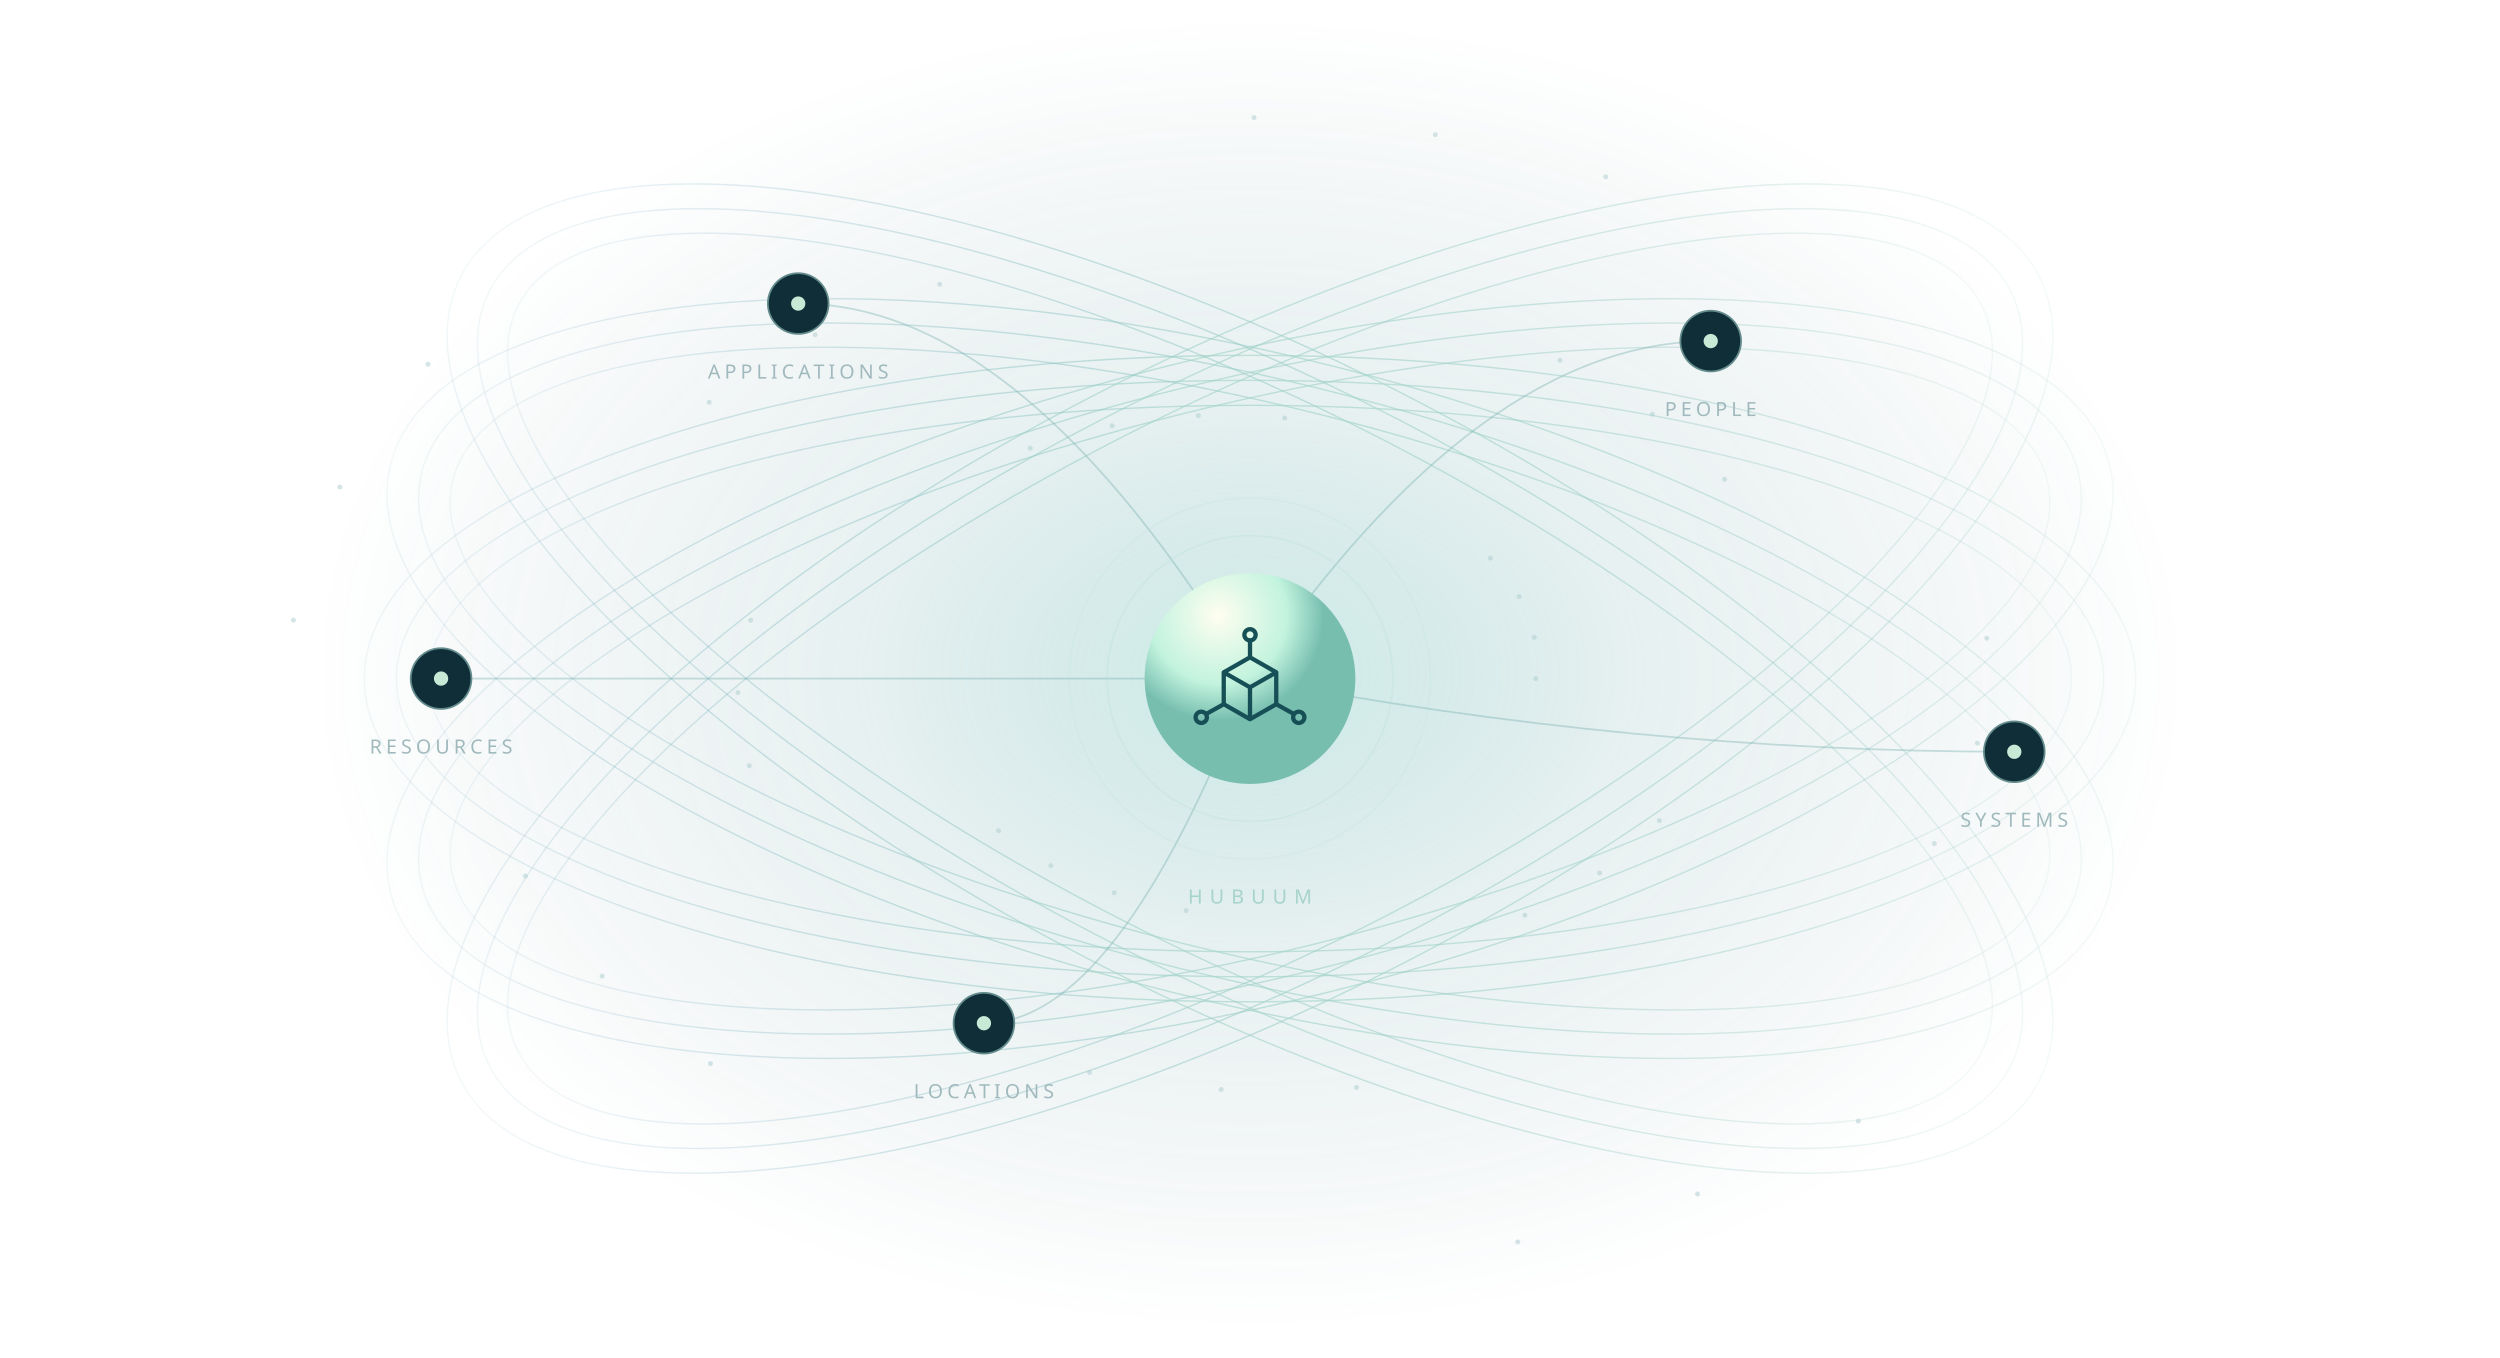
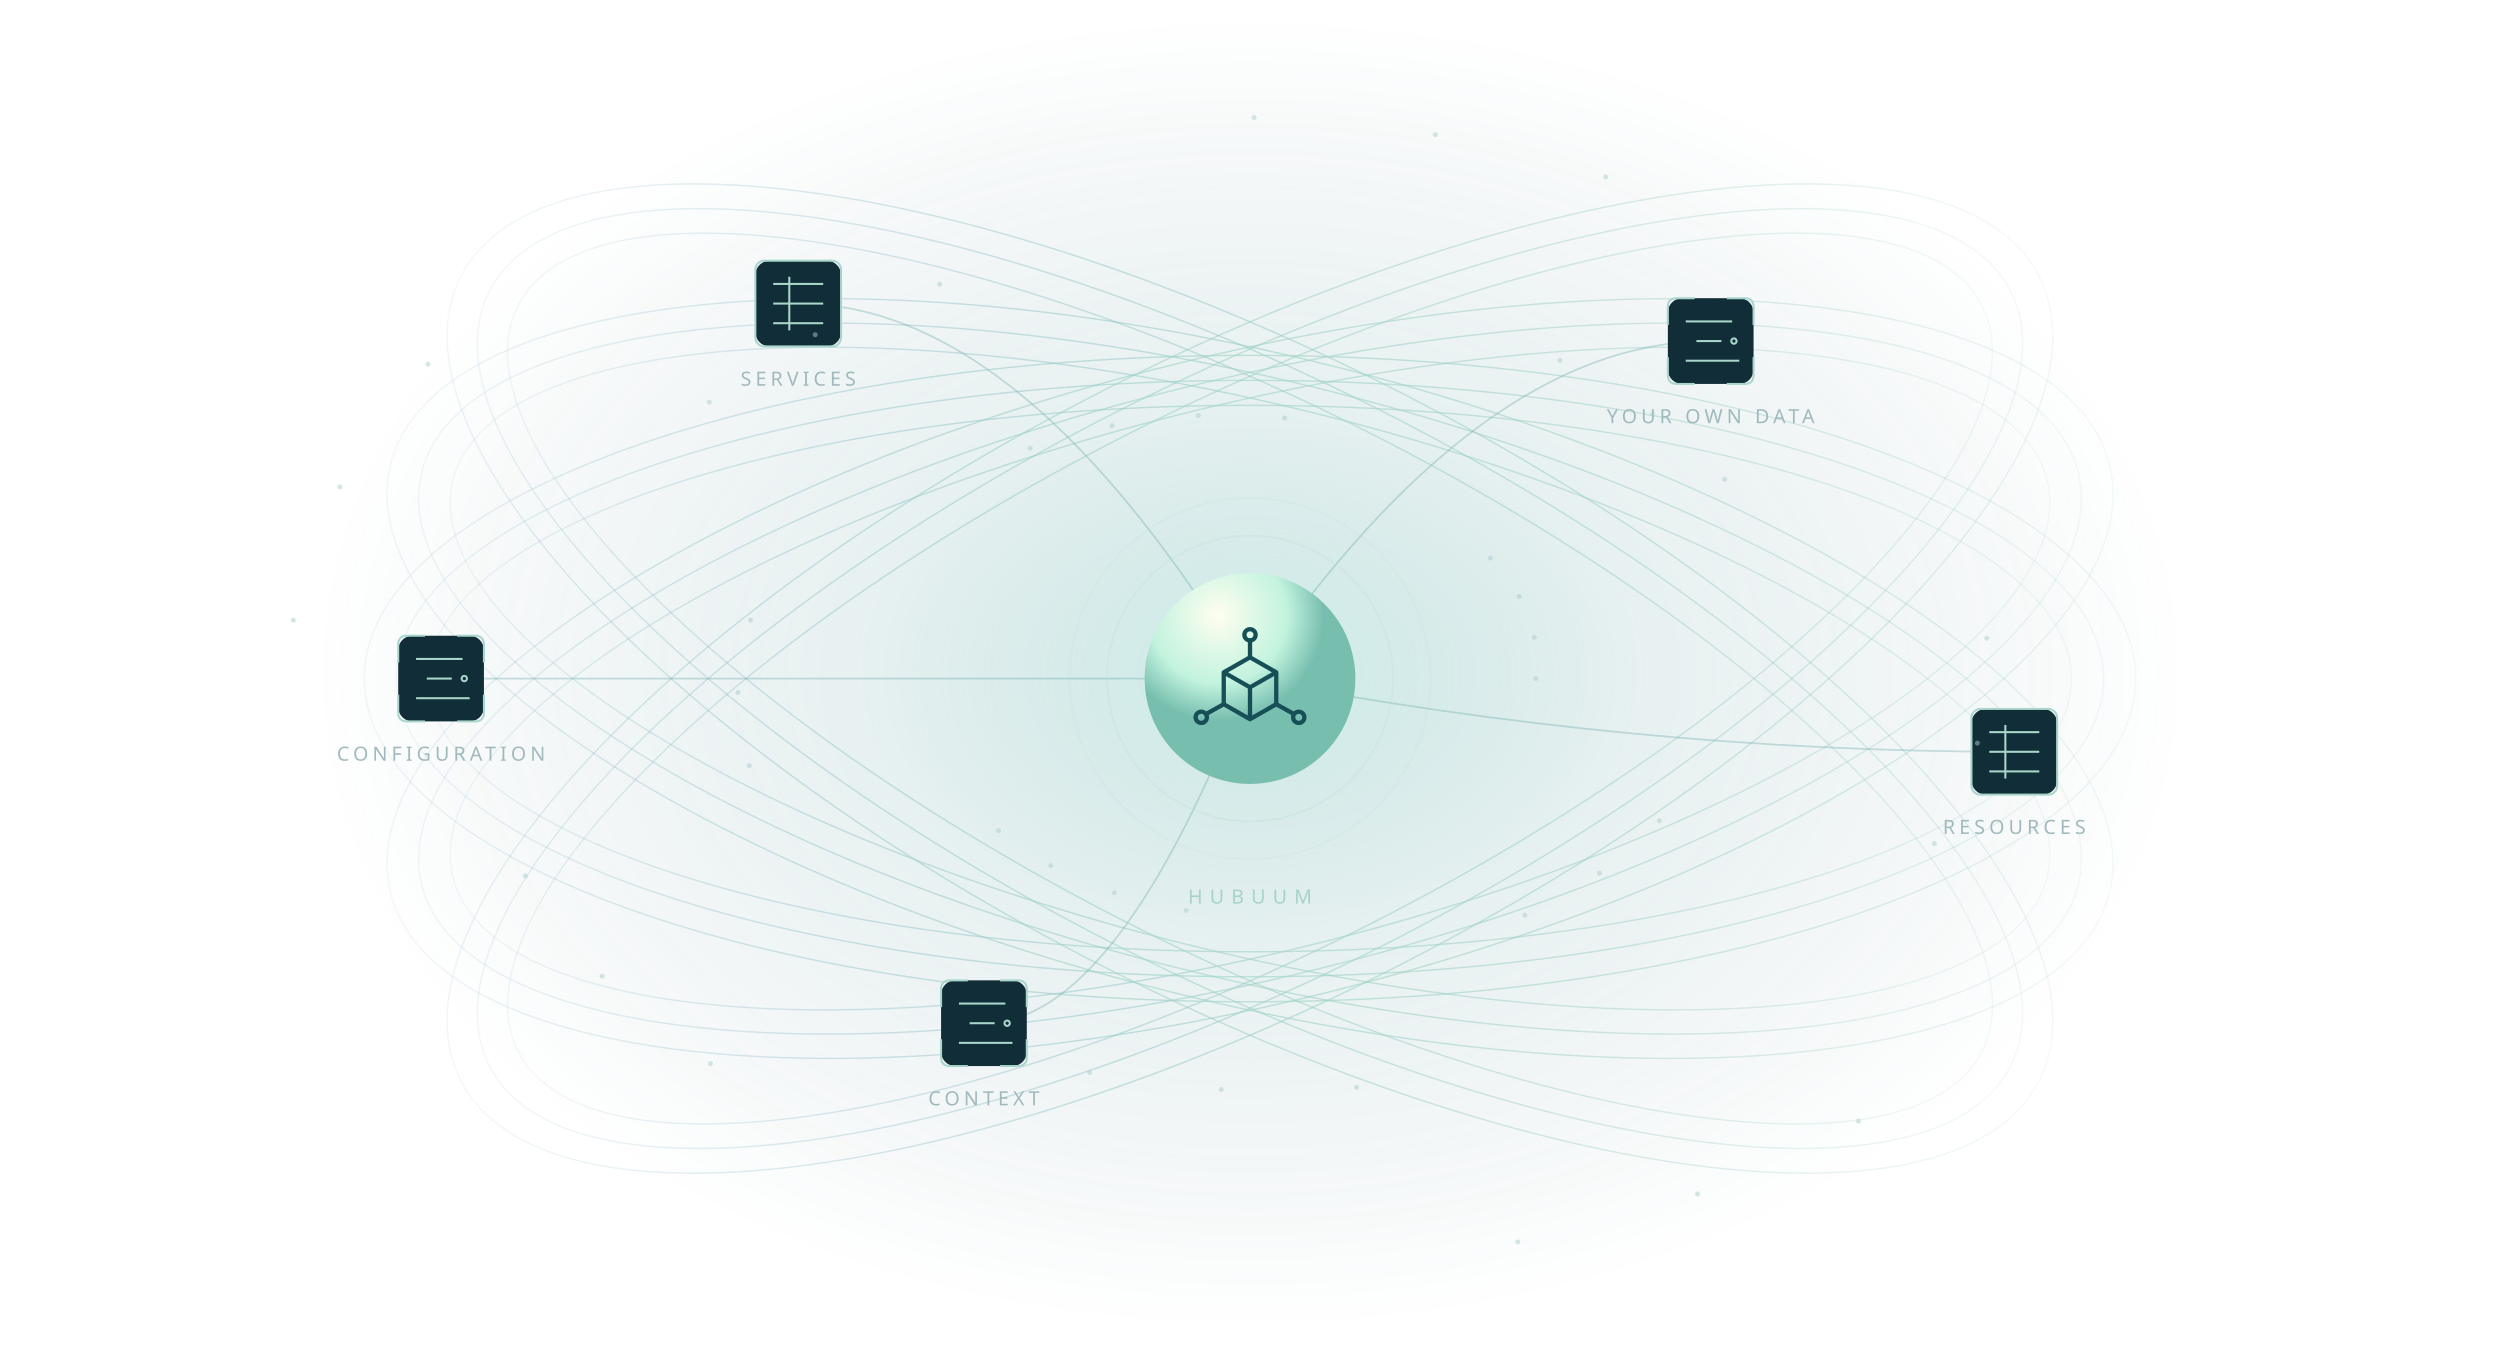
<svg xmlns="http://www.w3.org/2000/svg" viewBox="0 0 1400 760" role="img" aria-labelledby="title">
  <defs>
    <radialGradient id="halo">
      <stop stop-color="#6dcbbc" stop-opacity=".34" />
      <stop offset=".42" stop-color="#39898c" stop-opacity=".12" />
      <stop offset="1" stop-color="#164954" stop-opacity="0" />
    </radialGradient>
    <radialGradient id="pearl" cx=".35" cy=".2">
      <stop stop-color="#fffef0" />
      <stop offset=".65" stop-color="#c2f3de" />
      <stop offset="1" stop-color="#77beaf" />
    </radialGradient>
    <linearGradient id="arc">
      <stop stop-color="#629fba" stop-opacity=".08" />
      <stop offset=".5" stop-color="#a8d7cb" stop-opacity=".7" />
      <stop offset="1" stop-color="#73b7b2" stop-opacity=".08" />
    </linearGradient>
  </defs>
  <ellipse cx="700" cy="377" rx="520" ry="365" fill="url(#halo)" />
  <ellipse cx="700" cy="380" rx="460" ry="153" transform="rotate(-27 700 380)" fill="none" stroke="url(#arc)" stroke-width=".8" />
  <ellipse cx="700" cy="380" rx="478" ry="167" transform="rotate(-27 700 380)" fill="none" stroke="url(#arc)" stroke-width=".8" />
  <ellipse cx="700" cy="380" rx="496" ry="181" transform="rotate(-27 700 380)" fill="none" stroke="url(#arc)" stroke-width=".8" />
  <ellipse cx="700" cy="380" rx="460" ry="153" transform="rotate(-14 700 380)" fill="none" stroke="url(#arc)" stroke-width=".8" />
  <ellipse cx="700" cy="380" rx="478" ry="167" transform="rotate(-14 700 380)" fill="none" stroke="url(#arc)" stroke-width=".8" />
  <ellipse cx="700" cy="380" rx="496" ry="181" transform="rotate(-14 700 380)" fill="none" stroke="url(#arc)" stroke-width=".8" />
  <ellipse cx="700" cy="380" rx="460" ry="153" transform="rotate(0 700 380)" fill="none" stroke="url(#arc)" stroke-width=".8" />
  <ellipse cx="700" cy="380" rx="478" ry="167" transform="rotate(0 700 380)" fill="none" stroke="url(#arc)" stroke-width=".8" />
  <ellipse cx="700" cy="380" rx="496" ry="181" transform="rotate(0 700 380)" fill="none" stroke="url(#arc)" stroke-width=".8" />
  <ellipse cx="700" cy="380" rx="460" ry="153" transform="rotate(14 700 380)" fill="none" stroke="url(#arc)" stroke-width=".8" />
  <ellipse cx="700" cy="380" rx="478" ry="167" transform="rotate(14 700 380)" fill="none" stroke="url(#arc)" stroke-width=".8" />
  <ellipse cx="700" cy="380" rx="496" ry="181" transform="rotate(14 700 380)" fill="none" stroke="url(#arc)" stroke-width=".8" />
  <ellipse cx="700" cy="380" rx="460" ry="153" transform="rotate(27 700 380)" fill="none" stroke="url(#arc)" stroke-width=".8" />
  <ellipse cx="700" cy="380" rx="478" ry="167" transform="rotate(27 700 380)" fill="none" stroke="url(#arc)" stroke-width=".8" />
  <ellipse cx="700" cy="380" rx="496" ry="181" transform="rotate(27 700 380)" fill="none" stroke="url(#arc)" stroke-width=".8" />
  <path d="M700 380 Q473.5 380 247 380" fill="none" stroke="#79b0b0" stroke-width="1" opacity=".4" />
-   <circle cx="247" cy="380" r="17" fill="#102e38" stroke="#648c8d" />
-   <circle cx="247" cy="380" r="4" fill="#c7e9d6" />
-   <text x="247" y="422" text-anchor="middle" font-size="11" letter-spacing="2.3" fill="#a0b9bd" font-family="system-ui,sans-serif">RESOURCES</text>
+   <g transform="translate(247 380) scale(1)">
+     <rect x="-24" y="-24" width="48" height="48" rx="8" fill="#112d38" />
+     <g fill="none" stroke="#a9d6ca" stroke-width="1.15">
+       <path d="M-24-9V-19Q-24-24-19-24H-9 M9-24H19Q24-24 24-19V-9 M24 9V19Q24 24 19 24H9 M-9 24H-19Q-24 24-24 19V9" />
+       <path d="M-14-11H12 M-8 0H6 M-14 11H16" />
+       <circle cx="13" cy="0" r="1.5" />
+     </g>
+   </g>
+   <text x="247" y="426" text-anchor="middle" font-size="11" letter-spacing="2.3" fill="#a0b9bd" font-family="system-ui,sans-serif">CONFIGURATION</text>
  <path d="M700 380 Q573.5 170 447 170" fill="none" stroke="#79b0b0" stroke-width="1" opacity=".4" />
-   <circle cx="447" cy="170" r="17" fill="#102e38" stroke="#648c8d" />
-   <circle cx="447" cy="170" r="4" fill="#c7e9d6" />
-   <text x="447" y="212" text-anchor="middle" font-size="11" letter-spacing="2.3" fill="#a0b9bd" font-family="system-ui,sans-serif">APPLICATIONS</text>
+   <g transform="translate(447 170) scale(1)">
+     <rect x="-24" y="-24" width="48" height="48" rx="8" fill="#112d38" />
+     <g fill="none" stroke="#a9d6ca" stroke-width="1.15">
+       <rect x="-24" y="-24" width="48" height="48" rx="5" />
+       <path d="M-14-11H14 M-14 0H14 M-14 11H14 M-5-15V15" />
+     </g>
+   </g>
+   <text x="447" y="216" text-anchor="middle" font-size="11" letter-spacing="2.3" fill="#a0b9bd" font-family="system-ui,sans-serif">SERVICES</text>
  <path d="M700 380 Q829.0 191 958 191" fill="none" stroke="#79b0b0" stroke-width="1" opacity=".4" />
-   <circle cx="958" cy="191" r="17" fill="#102e38" stroke="#648c8d" />
-   <circle cx="958" cy="191" r="4" fill="#c7e9d6" />
-   <text x="958" y="233" text-anchor="middle" font-size="11" letter-spacing="2.3" fill="#a0b9bd" font-family="system-ui,sans-serif">PEOPLE</text>
+   <g transform="translate(958 191) scale(1)">
+     <rect x="-24" y="-24" width="48" height="48" rx="8" fill="#112d38" />
+     <g fill="none" stroke="#a9d6ca" stroke-width="1.15">
+       <path d="M-24-9V-19Q-24-24-19-24H-9 M9-24H19Q24-24 24-19V-9 M24 9V19Q24 24 19 24H9 M-9 24H-19Q-24 24-24 19V9" />
+       <path d="M-14-11H12 M-8 0H6 M-14 11H16" />
+       <circle cx="13" cy="0" r="1.5" />
+     </g>
+   </g>
+   <text x="958" y="237" text-anchor="middle" font-size="11" letter-spacing="2.3" fill="#a0b9bd" font-family="system-ui,sans-serif">YOUR OWN DATA</text>
  <path d="M700 380 Q914.0 421 1128 421" fill="none" stroke="#79b0b0" stroke-width="1" opacity=".4" />
-   <circle cx="1128" cy="421" r="17" fill="#102e38" stroke="#648c8d" />
-   <circle cx="1128" cy="421" r="4" fill="#c7e9d6" />
-   <text x="1128" y="463" text-anchor="middle" font-size="11" letter-spacing="2.3" fill="#a0b9bd" font-family="system-ui,sans-serif">SYSTEMS</text>
+   <g transform="translate(1128 421) scale(1)">
+     <rect x="-24" y="-24" width="48" height="48" rx="8" fill="#112d38" />
+     <g fill="none" stroke="#a9d6ca" stroke-width="1.15">
+       <rect x="-24" y="-24" width="48" height="48" rx="5" />
+       <path d="M-14-11H14 M-14 0H14 M-14 11H14 M-5-15V15" />
+     </g>
+   </g>
+   <text x="1128" y="467" text-anchor="middle" font-size="11" letter-spacing="2.3" fill="#a0b9bd" font-family="system-ui,sans-serif">RESOURCES</text>
  <path d="M700 380 Q625.5 573 551 573" fill="none" stroke="#79b0b0" stroke-width="1" opacity=".4" />
-   <circle cx="551" cy="573" r="17" fill="#102e38" stroke="#648c8d" />
-   <circle cx="551" cy="573" r="4" fill="#c7e9d6" />
-   <text x="551" y="615" text-anchor="middle" font-size="11" letter-spacing="2.3" fill="#a0b9bd" font-family="system-ui,sans-serif">LOCATIONS</text>
+   <g transform="translate(551 573) scale(1)">
+     <rect x="-24" y="-24" width="48" height="48" rx="8" fill="#112d38" />
+     <g fill="none" stroke="#a9d6ca" stroke-width="1.15">
+       <path d="M-24-9V-19Q-24-24-19-24H-9 M9-24H19Q24-24 24-19V-9 M24 9V19Q24 24 19 24H9 M-9 24H-19Q-24 24-24 19V9" />
+       <path d="M-14-11H12 M-8 0H6 M-14 11H16" />
+       <circle cx="13" cy="0" r="1.5" />
+     </g>
+   </g>
+   <text x="551" y="619" text-anchor="middle" font-size="11" letter-spacing="2.3" fill="#a0b9bd" font-family="system-ui,sans-serif">CONTEXT</text>
  <circle cx="860.00" cy="380.00" r="1.4" fill="#abcbce" opacity=".5" />
  <circle cx="559.16" cy="465.15" r="1.4" fill="#abcbce" opacity=".5" />
  <circle cx="719.41" cy="234.04" r="1.4" fill="#abcbce" opacity=".5" />
  <circle cx="853.94" cy="512.51" r="1.4" fill="#abcbce" opacity=".5" />
  <circle cx="420.34" cy="347.35" r="1.4" fill="#abcbce" opacity=".5" />
  <circle cx="965.78" cy="268.41" r="1.4" fill="#abcbce" opacity=".5" />
  <circle cx="610.18" cy="600.53" r="1.4" fill="#abcbce" opacity=".5" />
  <circle cx="526.23" cy="159.19" r="1.4" fill="#abcbce" opacity=".5" />
  <circle cx="1083.25" cy="472.37" r="1.4" fill="#abcbce" opacity=".5" />
  <circle cx="294.22" cy="490.56" r="1.4" fill="#abcbce" opacity=".5" />
  <circle cx="899.19" cy="99.04" r="1.4" fill="#abcbce" opacity=".5" />
  <circle cx="849.96" cy="695.50" r="1.4" fill="#abcbce" opacity=".5" />
  <circle cx="239.70" cy="203.96" r="1.4" fill="#abcbce" opacity=".5" />
  <circle cx="859.20" cy="356.90" r="1.4" fill="#abcbce" opacity=".5" />
  <circle cx="588.43" cy="484.75" r="1.4" fill="#abcbce" opacity=".5" />
  <circle cx="671.07" cy="232.73" r="1.4" fill="#abcbce" opacity=".5" />
  <circle cx="895.76" cy="488.88" r="1.4" fill="#abcbce" opacity=".5" />
  <circle cx="413.25" cy="387.84" r="1.4" fill="#abcbce" opacity=".5" />
  <circle cx="925.39" cy="231.95" r="1.4" fill="#abcbce" opacity=".5" />
  <circle cx="683.90" cy="610.09" r="1.4" fill="#abcbce" opacity=".5" />
  <circle cx="456.51" cy="187.45" r="1.4" fill="#abcbce" opacity=".5" />
  <circle cx="1107.33" cy="416.15" r="1.4" fill="#abcbce" opacity=".5" />
  <circle cx="337.20" cy="546.63" r="1.4" fill="#abcbce" opacity=".5" />
  <circle cx="803.78" cy="75.43" r="1.4" fill="#abcbce" opacity=".5" />
  <circle cx="950.61" cy="668.60" r="1.4" fill="#abcbce" opacity=".5" />
  <circle cx="190.30" cy="272.71" r="1.4" fill="#abcbce" opacity=".5" />
  <circle cx="850.69" cy="334.04" r="1.4" fill="#abcbce" opacity=".5" />
  <circle cx="623.96" cy="499.94" r="1.4" fill="#abcbce" opacity=".5" />
  <circle cx="622.81" cy="238.41" r="1.4" fill="#abcbce" opacity=".5" />
  <circle cx="929.28" cy="459.51" r="1.4" fill="#abcbce" opacity=".5" />
  <circle cx="419.59" cy="428.80" r="1.4" fill="#abcbce" opacity=".5" />
  <circle cx="873.58" cy="201.79" r="1.4" fill="#abcbce" opacity=".5" />
  <circle cx="759.66" cy="608.96" r="1.4" fill="#abcbce" opacity=".5" />
  <circle cx="397.17" cy="225.24" r="1.4" fill="#abcbce" opacity=".5" />
  <circle cx="1112.58" cy="357.41" r="1.4" fill="#abcbce" opacity=".5" />
  <circle cx="397.85" cy="595.62" r="1.4" fill="#abcbce" opacity=".5" />
  <circle cx="702.27" cy="65.84" r="1.4" fill="#abcbce" opacity=".5" />
  <circle cx="1040.69" cy="627.81" r="1.4" fill="#abcbce" opacity=".5" />
  <circle cx="164.29" cy="347.28" r="1.4" fill="#abcbce" opacity=".5" />
  <circle cx="834.61" cy="312.56" r="1.4" fill="#abcbce" opacity=".5" />
  <circle cx="664.23" cy="509.87" r="1.4" fill="#abcbce" opacity=".5" />
  <circle cx="576.94" cy="250.97" r="1.4" fill="#abcbce" opacity=".5" />
  <circle cx="700" cy="380" r="101" fill="none" stroke="#b4ded4" stroke-opacity=".13" />
  <circle cx="700" cy="380" r="80" fill="none" stroke="#b4ded4" stroke-opacity=".25" />
  <circle cx="700" cy="380" r="59" fill="url(#pearl)" />
  <g transform="translate(700 387) scale(1.05)" fill="none" stroke="#174f57" stroke-width="2.3" stroke-linecap="round" stroke-linejoin="round">
    <path d="M-14-10 0-18 14-10 14 7 0 15-14 7Z M-14-10 0-2 14-10 M0-2V15 M0-18V-27 M14 7 23 12 M-14 7-23 12" />
    <circle cx="0" cy="-30" r="3" />
    <circle cx="26" cy="14" r="3" />
    <circle cx="-26" cy="14" r="3" />
  </g>
  <text x="700" y="506" text-anchor="middle" font-family="system-ui,sans-serif" font-size="11" letter-spacing="4" fill="#a6d3ca">HUBUUM</text>
</svg>
